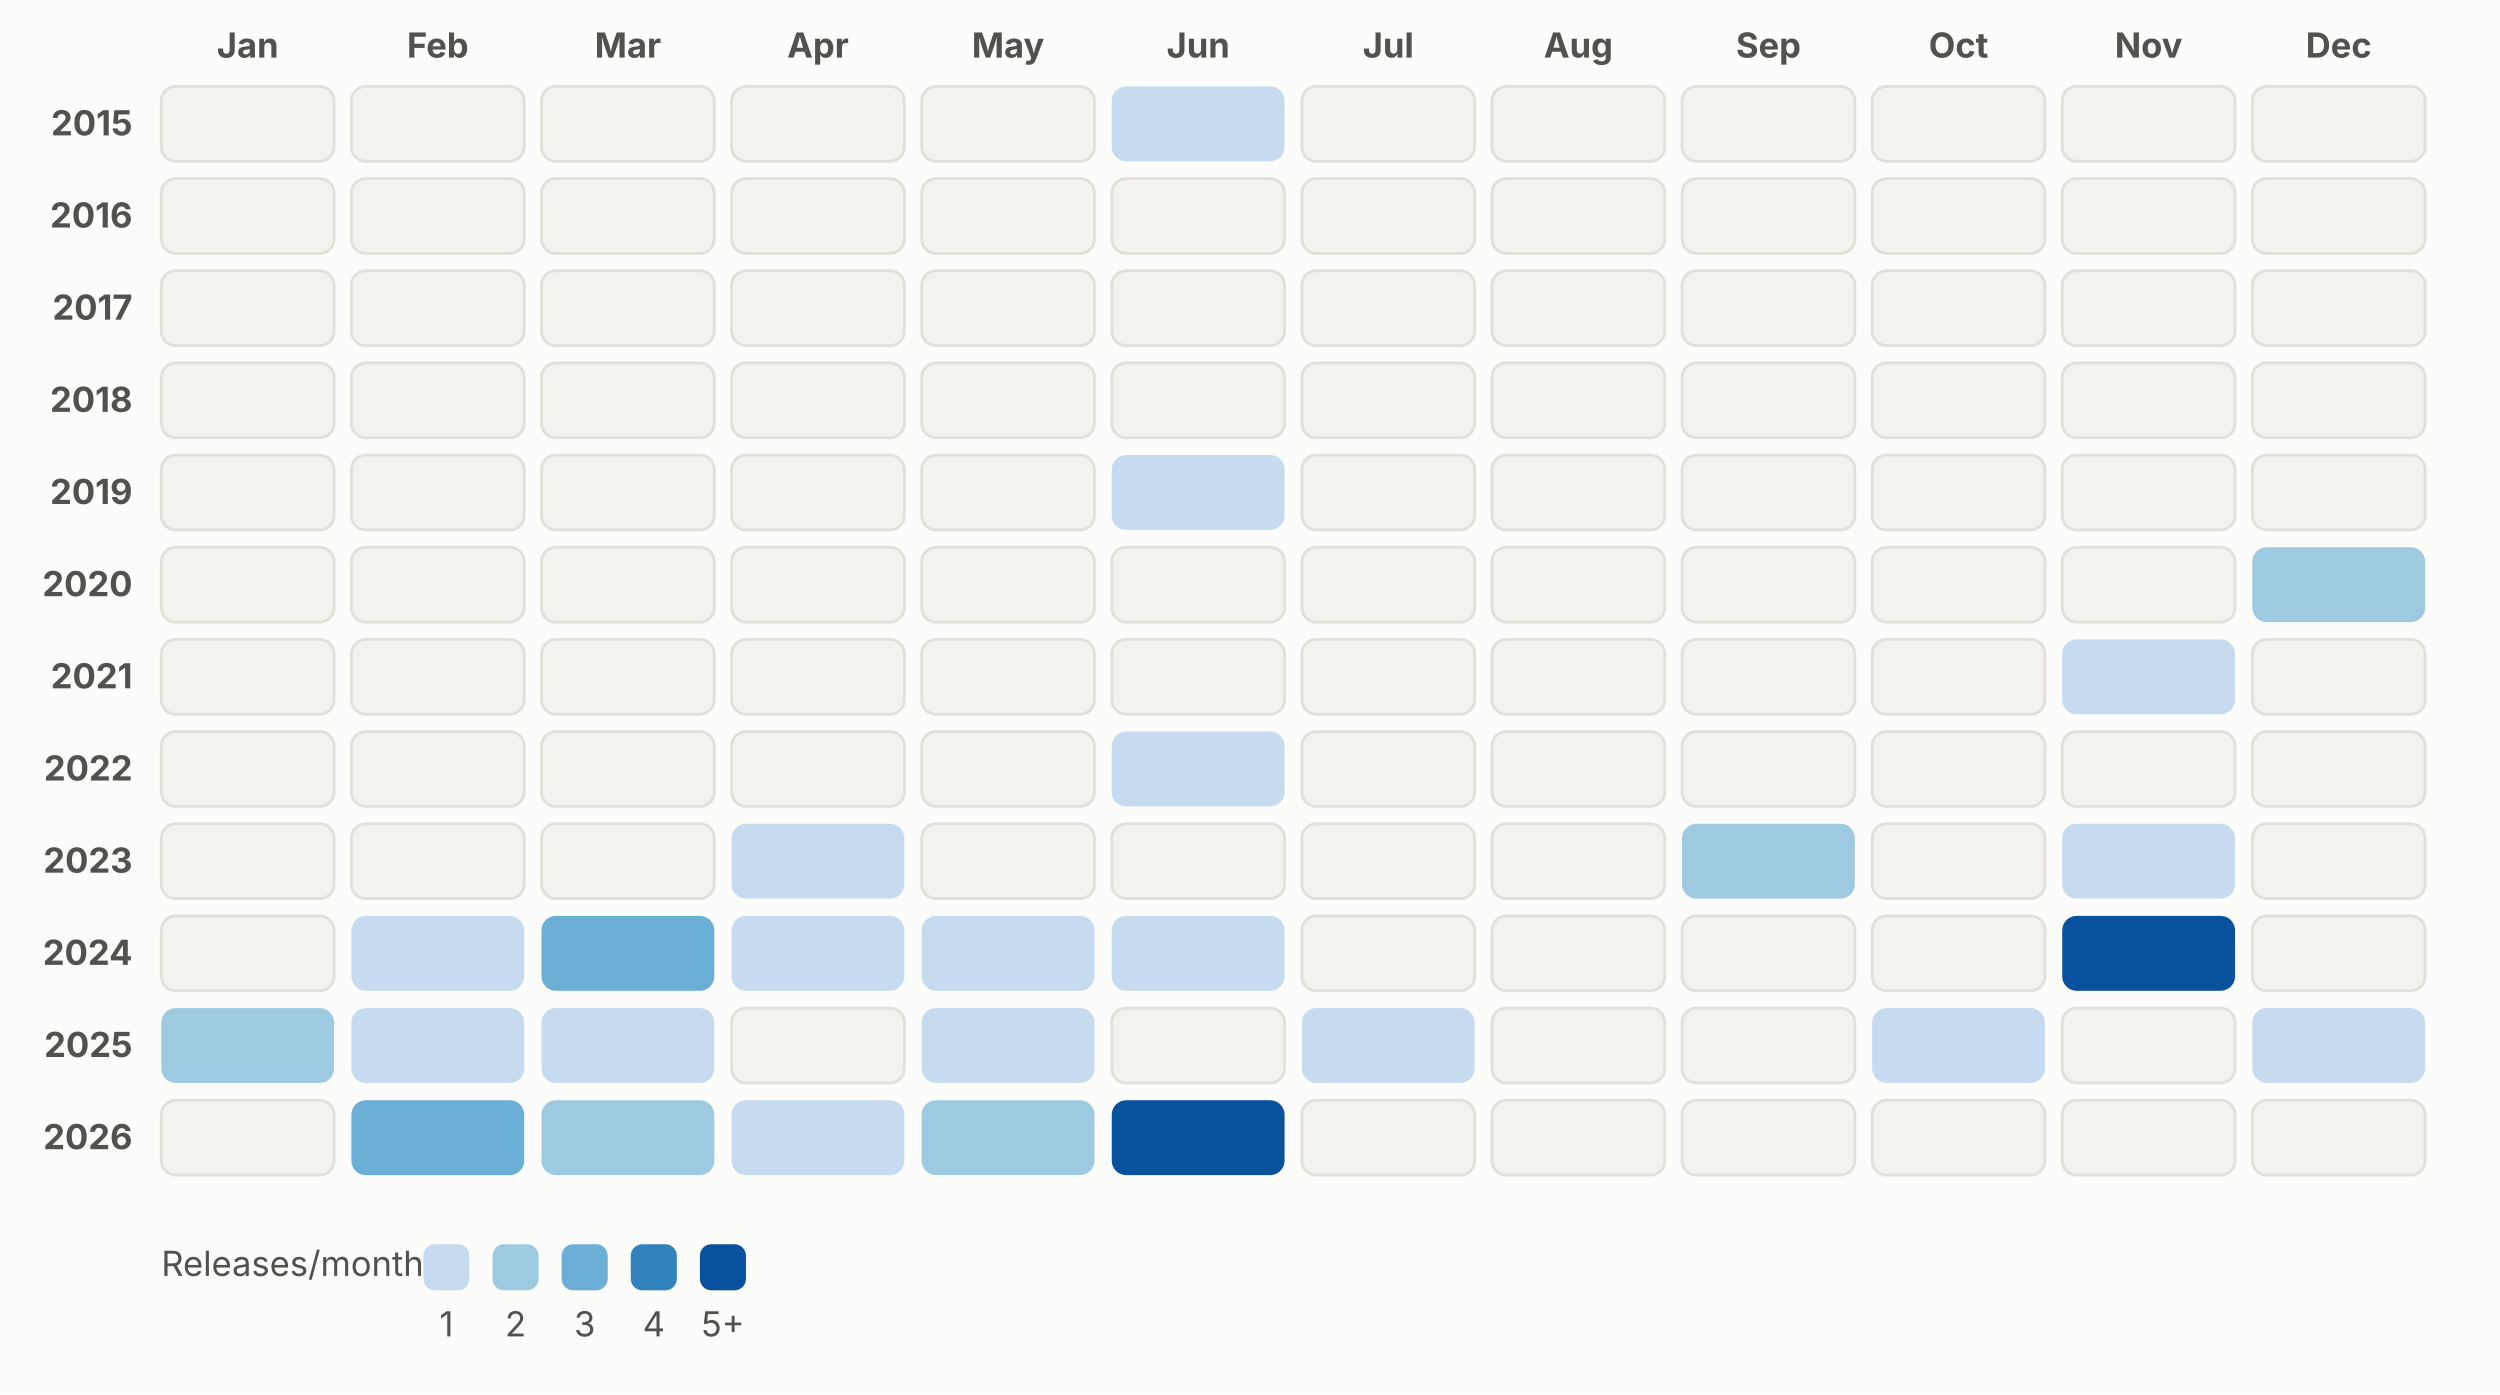
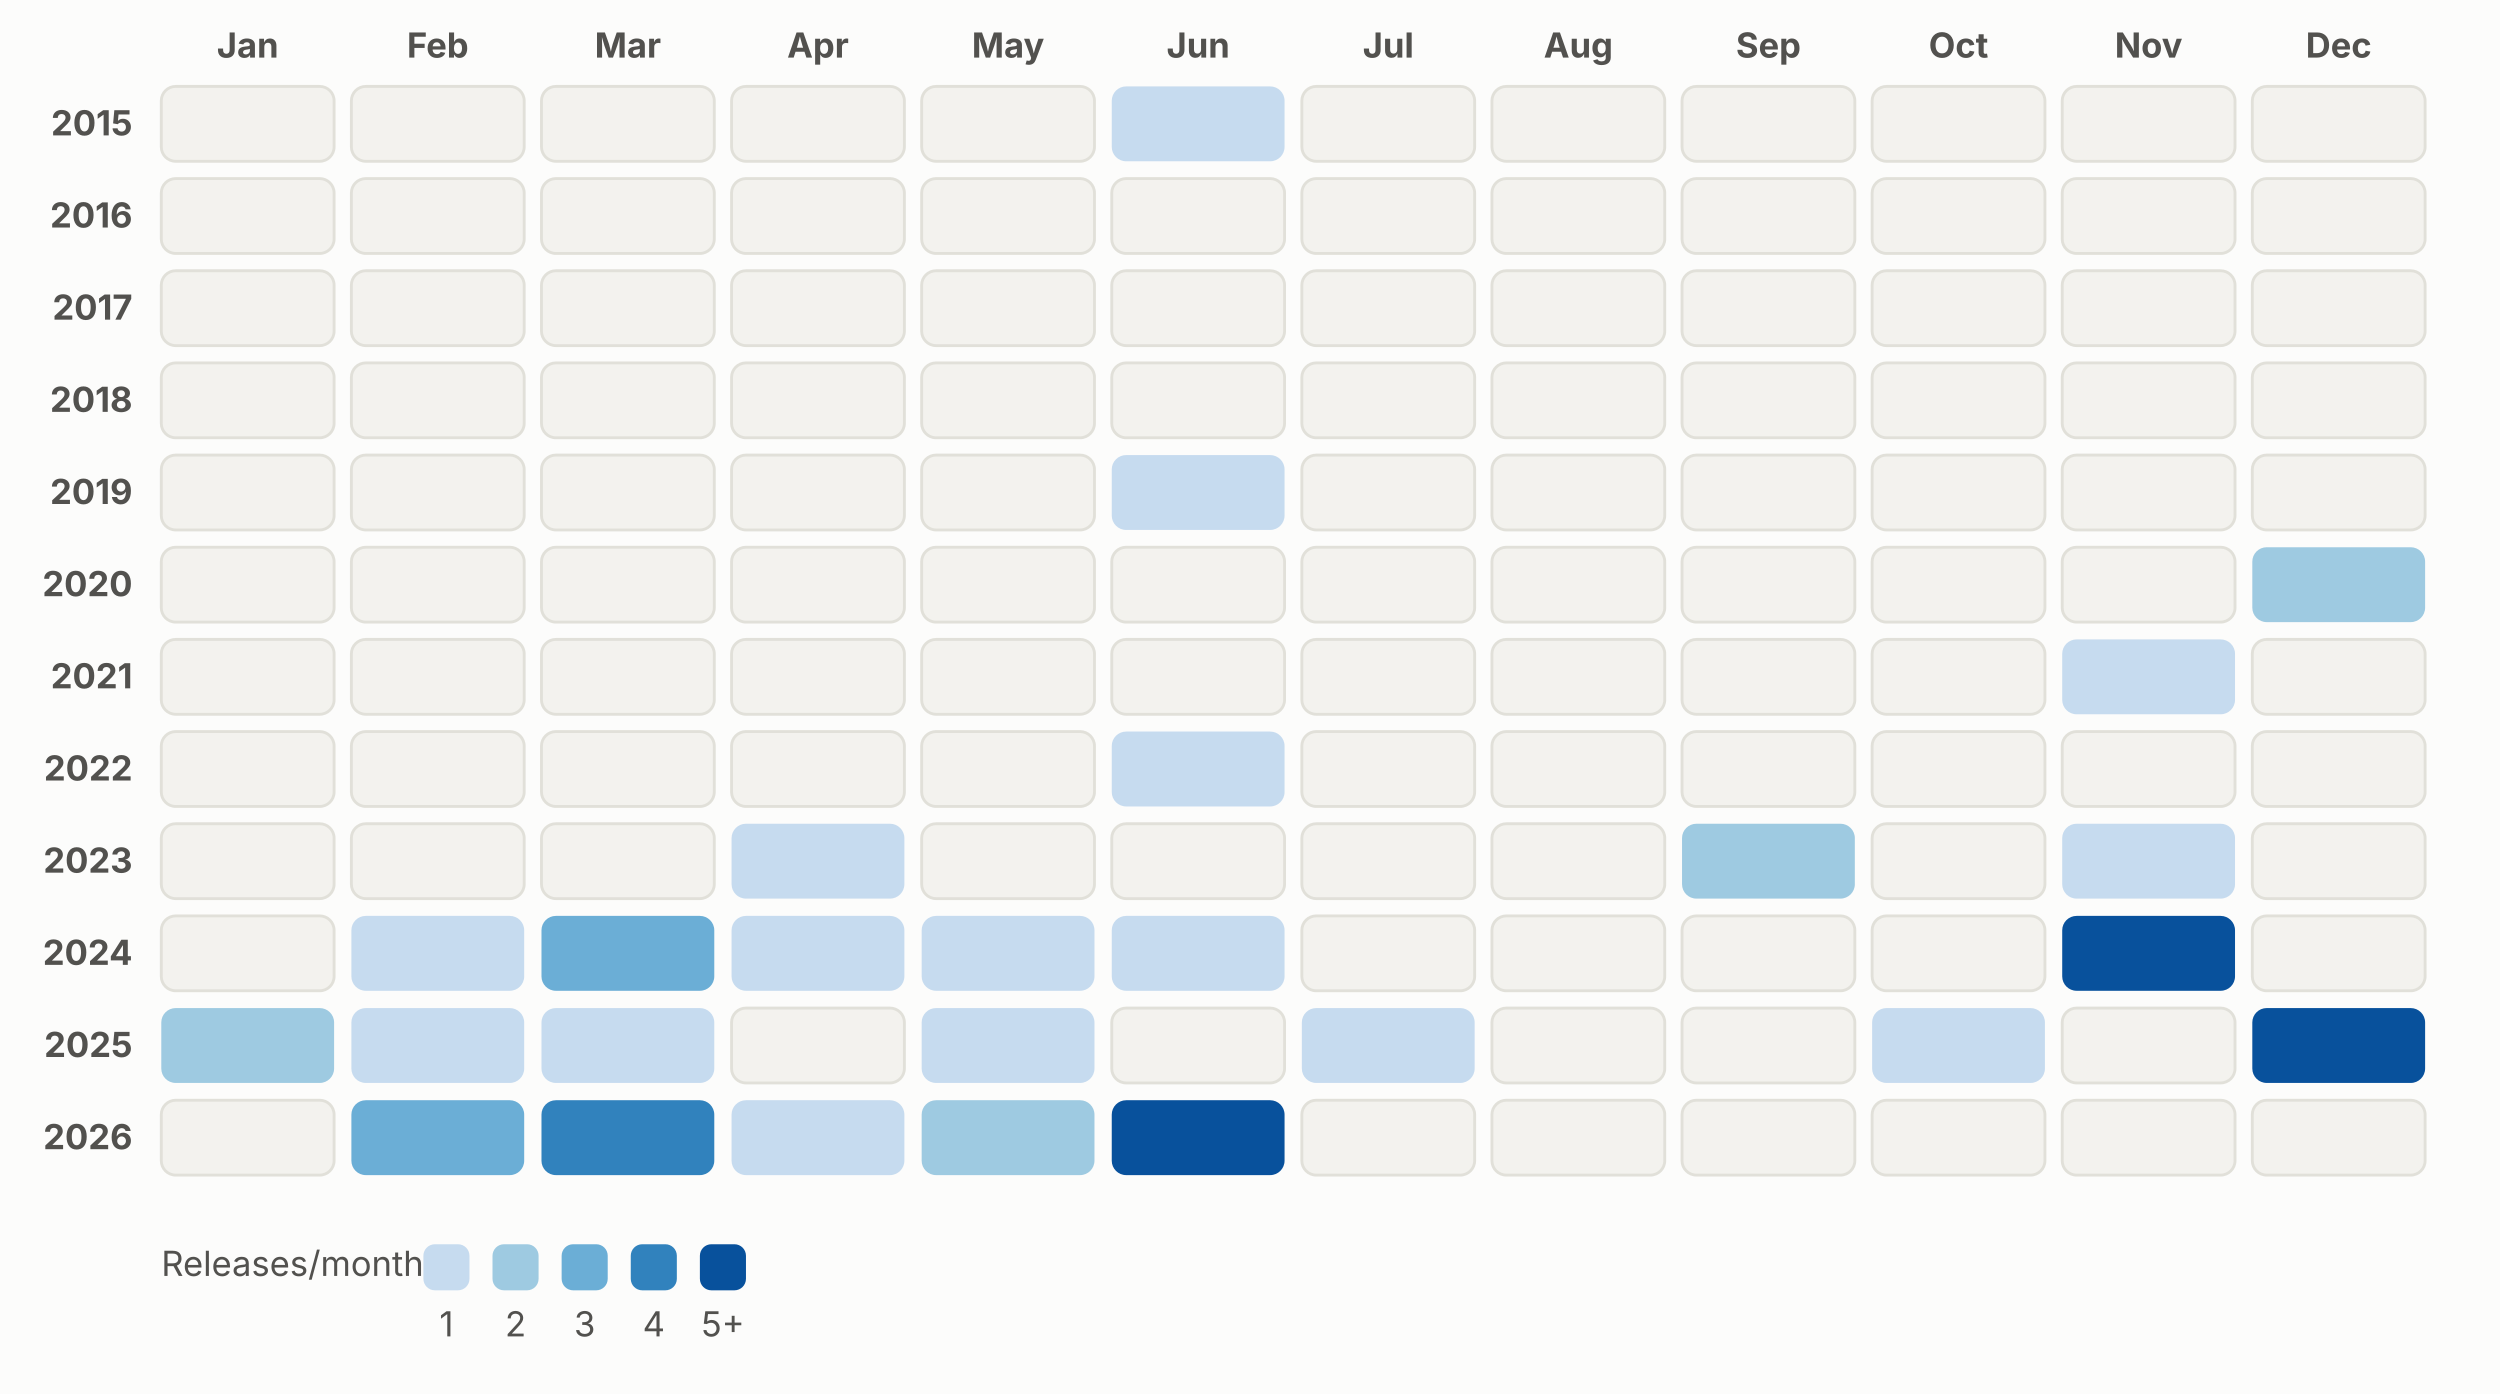
<svg xmlns="http://www.w3.org/2000/svg" width="868" height="484" viewBox="0 0 868 484">
  <rect width="868" height="484" fill="#fcfcfb" />
  <style>text{font-family:"Segoe UI",Inter,Arial,sans-serif;fill:#0b0b0b}.title{font-size:22px;font-weight:700}.sub{font-size:12px;fill:#52514e}.muted{font-size:11px;fill:#898781}.axis{font-size:12px;fill:#898781}.grid{stroke:#e1e0d9;stroke-width:1}.legend{font-size:12px;fill:#52514e}.count{font-size:10px;font-weight:700}.axis-strong{font-size:12px;font-weight:700;fill:#52514e}</style>
  <text x="86.0" y="20" text-anchor="middle" class="axis-strong">Jan</text>
  <text x="152.0" y="20" text-anchor="middle" class="axis-strong">Feb</text>
  <text x="218.0" y="20" text-anchor="middle" class="axis-strong">Mar</text>
  <text x="284.0" y="20" text-anchor="middle" class="axis-strong">Apr</text>
  <text x="350.0" y="20" text-anchor="middle" class="axis-strong">May</text>
  <text x="416.0" y="20" text-anchor="middle" class="axis-strong">Jun</text>
  <text x="482.0" y="20" text-anchor="middle" class="axis-strong">Jul</text>
  <text x="548.0" y="20" text-anchor="middle" class="axis-strong">Aug</text>
  <text x="614.0" y="20" text-anchor="middle" class="axis-strong">Sep</text>
  <text x="680.0" y="20" text-anchor="middle" class="axis-strong">Oct</text>
  <text x="746.0" y="20" text-anchor="middle" class="axis-strong">Nov</text>
  <text x="812.0" y="20" text-anchor="middle" class="axis-strong">Dec</text>
  <text x="46" y="47.0" text-anchor="end" class="axis-strong">2015</text>
  <rect x="56" y="30" width="60" height="26" rx="5" fill="#f3f2ee" stroke="#e1e0d9" stroke-width="1" />
  <rect x="122" y="30" width="60" height="26" rx="5" fill="#f3f2ee" stroke="#e1e0d9" stroke-width="1" />
  <rect x="188" y="30" width="60" height="26" rx="5" fill="#f3f2ee" stroke="#e1e0d9" stroke-width="1" />
  <rect x="254" y="30" width="60" height="26" rx="5" fill="#f3f2ee" stroke="#e1e0d9" stroke-width="1" />
  <rect x="320" y="30" width="60" height="26" rx="5" fill="#f3f2ee" stroke="#e1e0d9" stroke-width="1" />
  <rect x="386" y="30" width="60" height="26" rx="5" fill="#c6dbef" />
  <rect x="452" y="30" width="60" height="26" rx="5" fill="#f3f2ee" stroke="#e1e0d9" stroke-width="1" />
  <rect x="518" y="30" width="60" height="26" rx="5" fill="#f3f2ee" stroke="#e1e0d9" stroke-width="1" />
  <rect x="584" y="30" width="60" height="26" rx="5" fill="#f3f2ee" stroke="#e1e0d9" stroke-width="1" />
  <rect x="650" y="30" width="60" height="26" rx="5" fill="#f3f2ee" stroke="#e1e0d9" stroke-width="1" />
  <rect x="716" y="30" width="60" height="26" rx="5" fill="#f3f2ee" stroke="#e1e0d9" stroke-width="1" />
  <rect x="782" y="30" width="60" height="26" rx="5" fill="#f3f2ee" stroke="#e1e0d9" stroke-width="1" />
  <text x="46" y="79.0" text-anchor="end" class="axis-strong">2016</text>
  <rect x="56" y="62" width="60" height="26" rx="5" fill="#f3f2ee" stroke="#e1e0d9" stroke-width="1" />
  <rect x="122" y="62" width="60" height="26" rx="5" fill="#f3f2ee" stroke="#e1e0d9" stroke-width="1" />
  <rect x="188" y="62" width="60" height="26" rx="5" fill="#f3f2ee" stroke="#e1e0d9" stroke-width="1" />
  <rect x="254" y="62" width="60" height="26" rx="5" fill="#f3f2ee" stroke="#e1e0d9" stroke-width="1" />
  <rect x="320" y="62" width="60" height="26" rx="5" fill="#f3f2ee" stroke="#e1e0d9" stroke-width="1" />
  <rect x="386" y="62" width="60" height="26" rx="5" fill="#f3f2ee" stroke="#e1e0d9" stroke-width="1" />
  <rect x="452" y="62" width="60" height="26" rx="5" fill="#f3f2ee" stroke="#e1e0d9" stroke-width="1" />
  <rect x="518" y="62" width="60" height="26" rx="5" fill="#f3f2ee" stroke="#e1e0d9" stroke-width="1" />
  <rect x="584" y="62" width="60" height="26" rx="5" fill="#f3f2ee" stroke="#e1e0d9" stroke-width="1" />
  <rect x="650" y="62" width="60" height="26" rx="5" fill="#f3f2ee" stroke="#e1e0d9" stroke-width="1" />
  <rect x="716" y="62" width="60" height="26" rx="5" fill="#f3f2ee" stroke="#e1e0d9" stroke-width="1" />
  <rect x="782" y="62" width="60" height="26" rx="5" fill="#f3f2ee" stroke="#e1e0d9" stroke-width="1" />
  <text x="46" y="111.0" text-anchor="end" class="axis-strong">2017</text>
  <rect x="56" y="94" width="60" height="26" rx="5" fill="#f3f2ee" stroke="#e1e0d9" stroke-width="1" />
  <rect x="122" y="94" width="60" height="26" rx="5" fill="#f3f2ee" stroke="#e1e0d9" stroke-width="1" />
  <rect x="188" y="94" width="60" height="26" rx="5" fill="#f3f2ee" stroke="#e1e0d9" stroke-width="1" />
  <rect x="254" y="94" width="60" height="26" rx="5" fill="#f3f2ee" stroke="#e1e0d9" stroke-width="1" />
  <rect x="320" y="94" width="60" height="26" rx="5" fill="#f3f2ee" stroke="#e1e0d9" stroke-width="1" />
  <rect x="386" y="94" width="60" height="26" rx="5" fill="#f3f2ee" stroke="#e1e0d9" stroke-width="1" />
  <rect x="452" y="94" width="60" height="26" rx="5" fill="#f3f2ee" stroke="#e1e0d9" stroke-width="1" />
  <rect x="518" y="94" width="60" height="26" rx="5" fill="#f3f2ee" stroke="#e1e0d9" stroke-width="1" />
  <rect x="584" y="94" width="60" height="26" rx="5" fill="#f3f2ee" stroke="#e1e0d9" stroke-width="1" />
  <rect x="650" y="94" width="60" height="26" rx="5" fill="#f3f2ee" stroke="#e1e0d9" stroke-width="1" />
  <rect x="716" y="94" width="60" height="26" rx="5" fill="#f3f2ee" stroke="#e1e0d9" stroke-width="1" />
  <rect x="782" y="94" width="60" height="26" rx="5" fill="#f3f2ee" stroke="#e1e0d9" stroke-width="1" />
  <text x="46" y="143.0" text-anchor="end" class="axis-strong">2018</text>
  <rect x="56" y="126" width="60" height="26" rx="5" fill="#f3f2ee" stroke="#e1e0d9" stroke-width="1" />
  <rect x="122" y="126" width="60" height="26" rx="5" fill="#f3f2ee" stroke="#e1e0d9" stroke-width="1" />
  <rect x="188" y="126" width="60" height="26" rx="5" fill="#f3f2ee" stroke="#e1e0d9" stroke-width="1" />
  <rect x="254" y="126" width="60" height="26" rx="5" fill="#f3f2ee" stroke="#e1e0d9" stroke-width="1" />
  <rect x="320" y="126" width="60" height="26" rx="5" fill="#f3f2ee" stroke="#e1e0d9" stroke-width="1" />
  <rect x="386" y="126" width="60" height="26" rx="5" fill="#f3f2ee" stroke="#e1e0d9" stroke-width="1" />
  <rect x="452" y="126" width="60" height="26" rx="5" fill="#f3f2ee" stroke="#e1e0d9" stroke-width="1" />
  <rect x="518" y="126" width="60" height="26" rx="5" fill="#f3f2ee" stroke="#e1e0d9" stroke-width="1" />
  <rect x="584" y="126" width="60" height="26" rx="5" fill="#f3f2ee" stroke="#e1e0d9" stroke-width="1" />
  <rect x="650" y="126" width="60" height="26" rx="5" fill="#f3f2ee" stroke="#e1e0d9" stroke-width="1" />
  <rect x="716" y="126" width="60" height="26" rx="5" fill="#f3f2ee" stroke="#e1e0d9" stroke-width="1" />
  <rect x="782" y="126" width="60" height="26" rx="5" fill="#f3f2ee" stroke="#e1e0d9" stroke-width="1" />
  <text x="46" y="175.0" text-anchor="end" class="axis-strong">2019</text>
  <rect x="56" y="158" width="60" height="26" rx="5" fill="#f3f2ee" stroke="#e1e0d9" stroke-width="1" />
  <rect x="122" y="158" width="60" height="26" rx="5" fill="#f3f2ee" stroke="#e1e0d9" stroke-width="1" />
  <rect x="188" y="158" width="60" height="26" rx="5" fill="#f3f2ee" stroke="#e1e0d9" stroke-width="1" />
  <rect x="254" y="158" width="60" height="26" rx="5" fill="#f3f2ee" stroke="#e1e0d9" stroke-width="1" />
  <rect x="320" y="158" width="60" height="26" rx="5" fill="#f3f2ee" stroke="#e1e0d9" stroke-width="1" />
  <rect x="386" y="158" width="60" height="26" rx="5" fill="#c6dbef" />
  <rect x="452" y="158" width="60" height="26" rx="5" fill="#f3f2ee" stroke="#e1e0d9" stroke-width="1" />
  <rect x="518" y="158" width="60" height="26" rx="5" fill="#f3f2ee" stroke="#e1e0d9" stroke-width="1" />
  <rect x="584" y="158" width="60" height="26" rx="5" fill="#f3f2ee" stroke="#e1e0d9" stroke-width="1" />
  <rect x="650" y="158" width="60" height="26" rx="5" fill="#f3f2ee" stroke="#e1e0d9" stroke-width="1" />
  <rect x="716" y="158" width="60" height="26" rx="5" fill="#f3f2ee" stroke="#e1e0d9" stroke-width="1" />
  <rect x="782" y="158" width="60" height="26" rx="5" fill="#f3f2ee" stroke="#e1e0d9" stroke-width="1" />
  <text x="46" y="207.0" text-anchor="end" class="axis-strong">2020</text>
  <rect x="56" y="190" width="60" height="26" rx="5" fill="#f3f2ee" stroke="#e1e0d9" stroke-width="1" />
  <rect x="122" y="190" width="60" height="26" rx="5" fill="#f3f2ee" stroke="#e1e0d9" stroke-width="1" />
  <rect x="188" y="190" width="60" height="26" rx="5" fill="#f3f2ee" stroke="#e1e0d9" stroke-width="1" />
  <rect x="254" y="190" width="60" height="26" rx="5" fill="#f3f2ee" stroke="#e1e0d9" stroke-width="1" />
  <rect x="320" y="190" width="60" height="26" rx="5" fill="#f3f2ee" stroke="#e1e0d9" stroke-width="1" />
  <rect x="386" y="190" width="60" height="26" rx="5" fill="#f3f2ee" stroke="#e1e0d9" stroke-width="1" />
  <rect x="452" y="190" width="60" height="26" rx="5" fill="#f3f2ee" stroke="#e1e0d9" stroke-width="1" />
  <rect x="518" y="190" width="60" height="26" rx="5" fill="#f3f2ee" stroke="#e1e0d9" stroke-width="1" />
  <rect x="584" y="190" width="60" height="26" rx="5" fill="#f3f2ee" stroke="#e1e0d9" stroke-width="1" />
  <rect x="650" y="190" width="60" height="26" rx="5" fill="#f3f2ee" stroke="#e1e0d9" stroke-width="1" />
  <rect x="716" y="190" width="60" height="26" rx="5" fill="#f3f2ee" stroke="#e1e0d9" stroke-width="1" />
  <rect x="782" y="190" width="60" height="26" rx="5" fill="#9ecae1" />
  <text x="46" y="239.0" text-anchor="end" class="axis-strong">2021</text>
  <rect x="56" y="222" width="60" height="26" rx="5" fill="#f3f2ee" stroke="#e1e0d9" stroke-width="1" />
  <rect x="122" y="222" width="60" height="26" rx="5" fill="#f3f2ee" stroke="#e1e0d9" stroke-width="1" />
  <rect x="188" y="222" width="60" height="26" rx="5" fill="#f3f2ee" stroke="#e1e0d9" stroke-width="1" />
  <rect x="254" y="222" width="60" height="26" rx="5" fill="#f3f2ee" stroke="#e1e0d9" stroke-width="1" />
  <rect x="320" y="222" width="60" height="26" rx="5" fill="#f3f2ee" stroke="#e1e0d9" stroke-width="1" />
  <rect x="386" y="222" width="60" height="26" rx="5" fill="#f3f2ee" stroke="#e1e0d9" stroke-width="1" />
  <rect x="452" y="222" width="60" height="26" rx="5" fill="#f3f2ee" stroke="#e1e0d9" stroke-width="1" />
  <rect x="518" y="222" width="60" height="26" rx="5" fill="#f3f2ee" stroke="#e1e0d9" stroke-width="1" />
  <rect x="584" y="222" width="60" height="26" rx="5" fill="#f3f2ee" stroke="#e1e0d9" stroke-width="1" />
  <rect x="650" y="222" width="60" height="26" rx="5" fill="#f3f2ee" stroke="#e1e0d9" stroke-width="1" />
  <rect x="716" y="222" width="60" height="26" rx="5" fill="#c6dbef" />
  <rect x="782" y="222" width="60" height="26" rx="5" fill="#f3f2ee" stroke="#e1e0d9" stroke-width="1" />
  <text x="46" y="271.0" text-anchor="end" class="axis-strong">2022</text>
  <rect x="56" y="254" width="60" height="26" rx="5" fill="#f3f2ee" stroke="#e1e0d9" stroke-width="1" />
  <rect x="122" y="254" width="60" height="26" rx="5" fill="#f3f2ee" stroke="#e1e0d9" stroke-width="1" />
  <rect x="188" y="254" width="60" height="26" rx="5" fill="#f3f2ee" stroke="#e1e0d9" stroke-width="1" />
  <rect x="254" y="254" width="60" height="26" rx="5" fill="#f3f2ee" stroke="#e1e0d9" stroke-width="1" />
  <rect x="320" y="254" width="60" height="26" rx="5" fill="#f3f2ee" stroke="#e1e0d9" stroke-width="1" />
  <rect x="386" y="254" width="60" height="26" rx="5" fill="#c6dbef" />
  <rect x="452" y="254" width="60" height="26" rx="5" fill="#f3f2ee" stroke="#e1e0d9" stroke-width="1" />
  <rect x="518" y="254" width="60" height="26" rx="5" fill="#f3f2ee" stroke="#e1e0d9" stroke-width="1" />
  <rect x="584" y="254" width="60" height="26" rx="5" fill="#f3f2ee" stroke="#e1e0d9" stroke-width="1" />
  <rect x="650" y="254" width="60" height="26" rx="5" fill="#f3f2ee" stroke="#e1e0d9" stroke-width="1" />
  <rect x="716" y="254" width="60" height="26" rx="5" fill="#f3f2ee" stroke="#e1e0d9" stroke-width="1" />
  <rect x="782" y="254" width="60" height="26" rx="5" fill="#f3f2ee" stroke="#e1e0d9" stroke-width="1" />
  <text x="46" y="303.0" text-anchor="end" class="axis-strong">2023</text>
  <rect x="56" y="286" width="60" height="26" rx="5" fill="#f3f2ee" stroke="#e1e0d9" stroke-width="1" />
  <rect x="122" y="286" width="60" height="26" rx="5" fill="#f3f2ee" stroke="#e1e0d9" stroke-width="1" />
  <rect x="188" y="286" width="60" height="26" rx="5" fill="#f3f2ee" stroke="#e1e0d9" stroke-width="1" />
  <rect x="254" y="286" width="60" height="26" rx="5" fill="#c6dbef" />
  <rect x="320" y="286" width="60" height="26" rx="5" fill="#f3f2ee" stroke="#e1e0d9" stroke-width="1" />
  <rect x="386" y="286" width="60" height="26" rx="5" fill="#f3f2ee" stroke="#e1e0d9" stroke-width="1" />
  <rect x="452" y="286" width="60" height="26" rx="5" fill="#f3f2ee" stroke="#e1e0d9" stroke-width="1" />
  <rect x="518" y="286" width="60" height="26" rx="5" fill="#f3f2ee" stroke="#e1e0d9" stroke-width="1" />
  <rect x="584" y="286" width="60" height="26" rx="5" fill="#9ecae1" />
  <rect x="650" y="286" width="60" height="26" rx="5" fill="#f3f2ee" stroke="#e1e0d9" stroke-width="1" />
  <rect x="716" y="286" width="60" height="26" rx="5" fill="#c6dbef" />
  <rect x="782" y="286" width="60" height="26" rx="5" fill="#f3f2ee" stroke="#e1e0d9" stroke-width="1" />
  <text x="46" y="335.0" text-anchor="end" class="axis-strong">2024</text>
  <rect x="56" y="318" width="60" height="26" rx="5" fill="#f3f2ee" stroke="#e1e0d9" stroke-width="1" />
  <rect x="122" y="318" width="60" height="26" rx="5" fill="#c6dbef" />
  <rect x="188" y="318" width="60" height="26" rx="5" fill="#6baed6" />
  <rect x="254" y="318" width="60" height="26" rx="5" fill="#c6dbef" />
  <rect x="320" y="318" width="60" height="26" rx="5" fill="#c6dbef" />
  <rect x="386" y="318" width="60" height="26" rx="5" fill="#c6dbef" />
  <rect x="452" y="318" width="60" height="26" rx="5" fill="#f3f2ee" stroke="#e1e0d9" stroke-width="1" />
  <rect x="518" y="318" width="60" height="26" rx="5" fill="#f3f2ee" stroke="#e1e0d9" stroke-width="1" />
  <rect x="584" y="318" width="60" height="26" rx="5" fill="#f3f2ee" stroke="#e1e0d9" stroke-width="1" />
  <rect x="650" y="318" width="60" height="26" rx="5" fill="#f3f2ee" stroke="#e1e0d9" stroke-width="1" />
  <rect x="716" y="318" width="60" height="26" rx="5" fill="#08519c" />
  <rect x="782" y="318" width="60" height="26" rx="5" fill="#f3f2ee" stroke="#e1e0d9" stroke-width="1" />
  <text x="46" y="367.0" text-anchor="end" class="axis-strong">2025</text>
  <rect x="56" y="350" width="60" height="26" rx="5" fill="#9ecae1" />
  <rect x="122" y="350" width="60" height="26" rx="5" fill="#c6dbef" />
  <rect x="188" y="350" width="60" height="26" rx="5" fill="#c6dbef" />
  <rect x="254" y="350" width="60" height="26" rx="5" fill="#f3f2ee" stroke="#e1e0d9" stroke-width="1" />
  <rect x="320" y="350" width="60" height="26" rx="5" fill="#c6dbef" />
  <rect x="386" y="350" width="60" height="26" rx="5" fill="#f3f2ee" stroke="#e1e0d9" stroke-width="1" />
  <rect x="452" y="350" width="60" height="26" rx="5" fill="#c6dbef" />
  <rect x="518" y="350" width="60" height="26" rx="5" fill="#f3f2ee" stroke="#e1e0d9" stroke-width="1" />
  <rect x="584" y="350" width="60" height="26" rx="5" fill="#f3f2ee" stroke="#e1e0d9" stroke-width="1" />
  <rect x="650" y="350" width="60" height="26" rx="5" fill="#c6dbef" />
  <rect x="716" y="350" width="60" height="26" rx="5" fill="#f3f2ee" stroke="#e1e0d9" stroke-width="1" />
-   <rect x="782" y="350" width="60" height="26" rx="5" fill="#c6dbef" />
+   <rect x="782" y="350" width="60" height="26" rx="5" fill="#08519c" />
  <text x="46" y="399.0" text-anchor="end" class="axis-strong">2026</text>
  <rect x="56" y="382" width="60" height="26" rx="5" fill="#f3f2ee" stroke="#e1e0d9" stroke-width="1" />
  <rect x="122" y="382" width="60" height="26" rx="5" fill="#6baed6" />
-   <rect x="188" y="382" width="60" height="26" rx="5" fill="#9ecae1" />
+   <rect x="188" y="382" width="60" height="26" rx="5" fill="#3182bd" />
  <rect x="254" y="382" width="60" height="26" rx="5" fill="#c6dbef" />
  <rect x="320" y="382" width="60" height="26" rx="5" fill="#9ecae1" />
  <rect x="386" y="382" width="60" height="26" rx="5" fill="#08519c" />
  <rect x="452" y="382" width="60" height="26" rx="5" fill="#f3f2ee" stroke="#e1e0d9" stroke-width="1" />
  <rect x="518" y="382" width="60" height="26" rx="5" fill="#f3f2ee" stroke="#e1e0d9" stroke-width="1" />
  <rect x="584" y="382" width="60" height="26" rx="5" fill="#f3f2ee" stroke="#e1e0d9" stroke-width="1" />
  <rect x="650" y="382" width="60" height="26" rx="5" fill="#f3f2ee" stroke="#e1e0d9" stroke-width="1" />
  <rect x="716" y="382" width="60" height="26" rx="5" fill="#f3f2ee" stroke="#e1e0d9" stroke-width="1" />
  <rect x="782" y="382" width="60" height="26" rx="5" fill="#f3f2ee" stroke="#e1e0d9" stroke-width="1" />
  <text x="56" y="443" class="legend">Releases/month:</text>
  <rect x="147" y="432" width="16" height="16" rx="4" fill="#c6dbef" />
  <text x="155" y="464" text-anchor="middle" class="legend">1</text>
  <rect x="171" y="432" width="16" height="16" rx="4" fill="#9ecae1" />
  <text x="179" y="464" text-anchor="middle" class="legend">2</text>
  <rect x="195" y="432" width="16" height="16" rx="4" fill="#6baed6" />
  <text x="203" y="464" text-anchor="middle" class="legend">3</text>
  <rect x="219" y="432" width="16" height="16" rx="4" fill="#3182bd" />
  <text x="227" y="464" text-anchor="middle" class="legend">4</text>
  <rect x="243" y="432" width="16" height="16" rx="4" fill="#08519c" />
  <text x="251" y="464" text-anchor="middle" class="legend">5+</text>
</svg>
